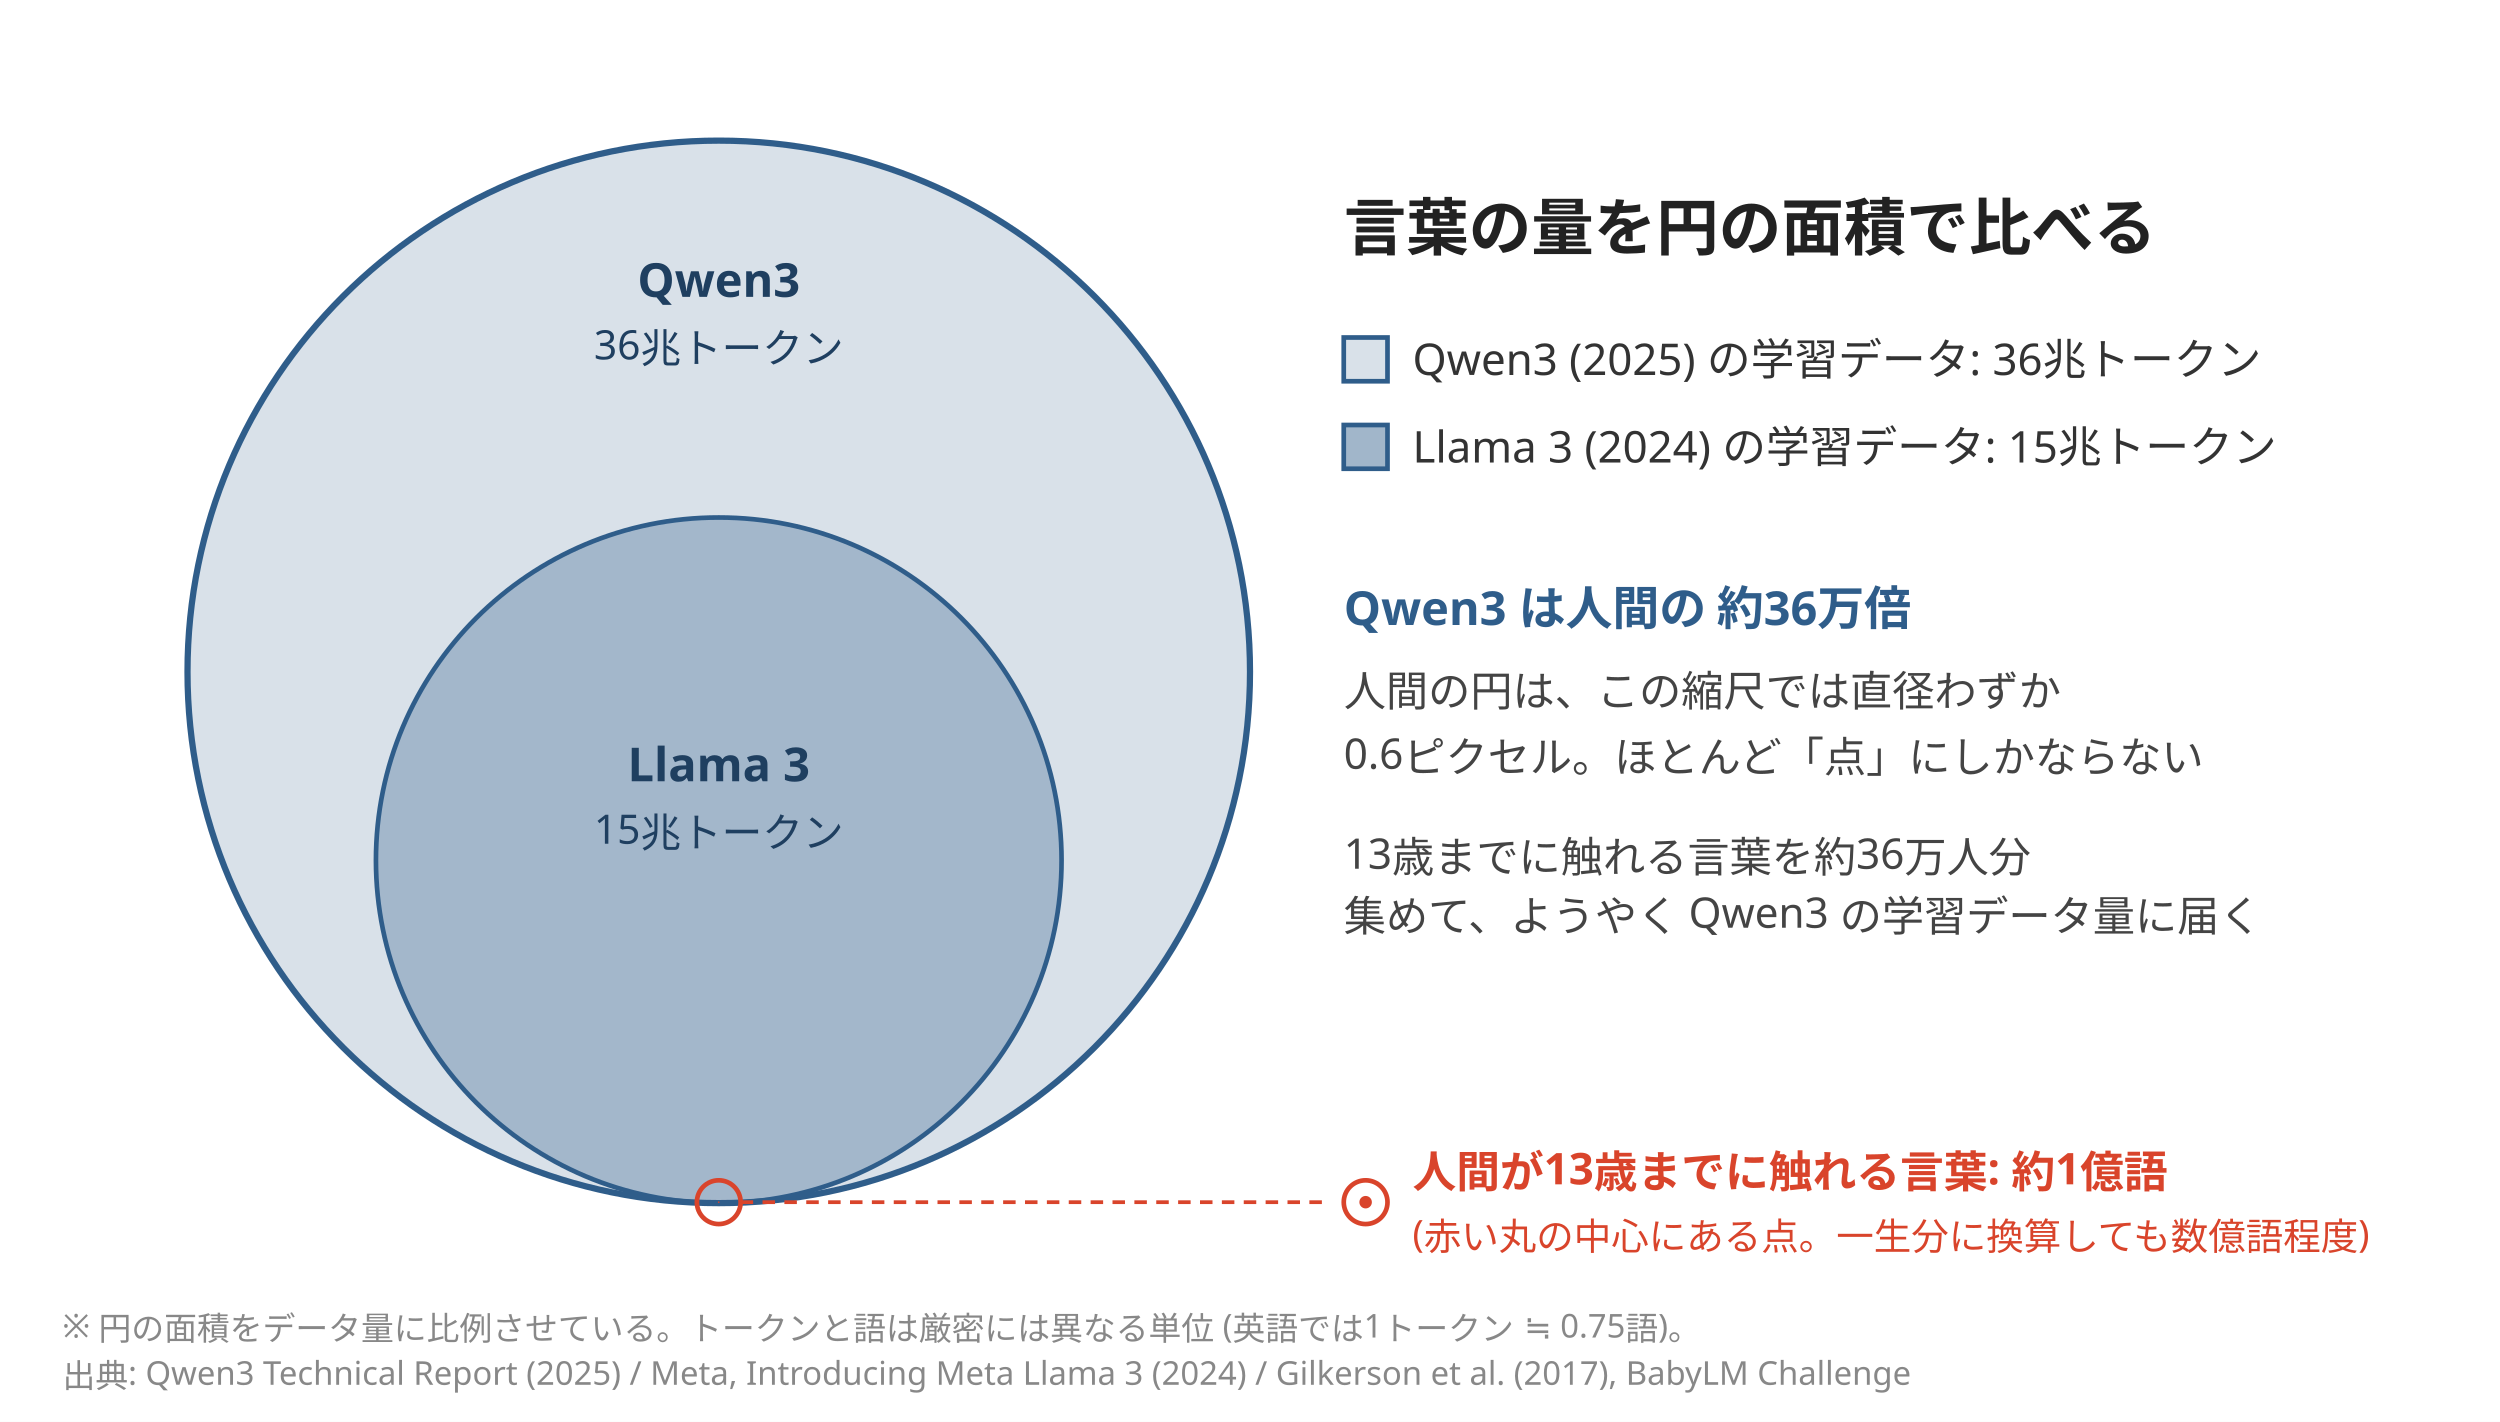
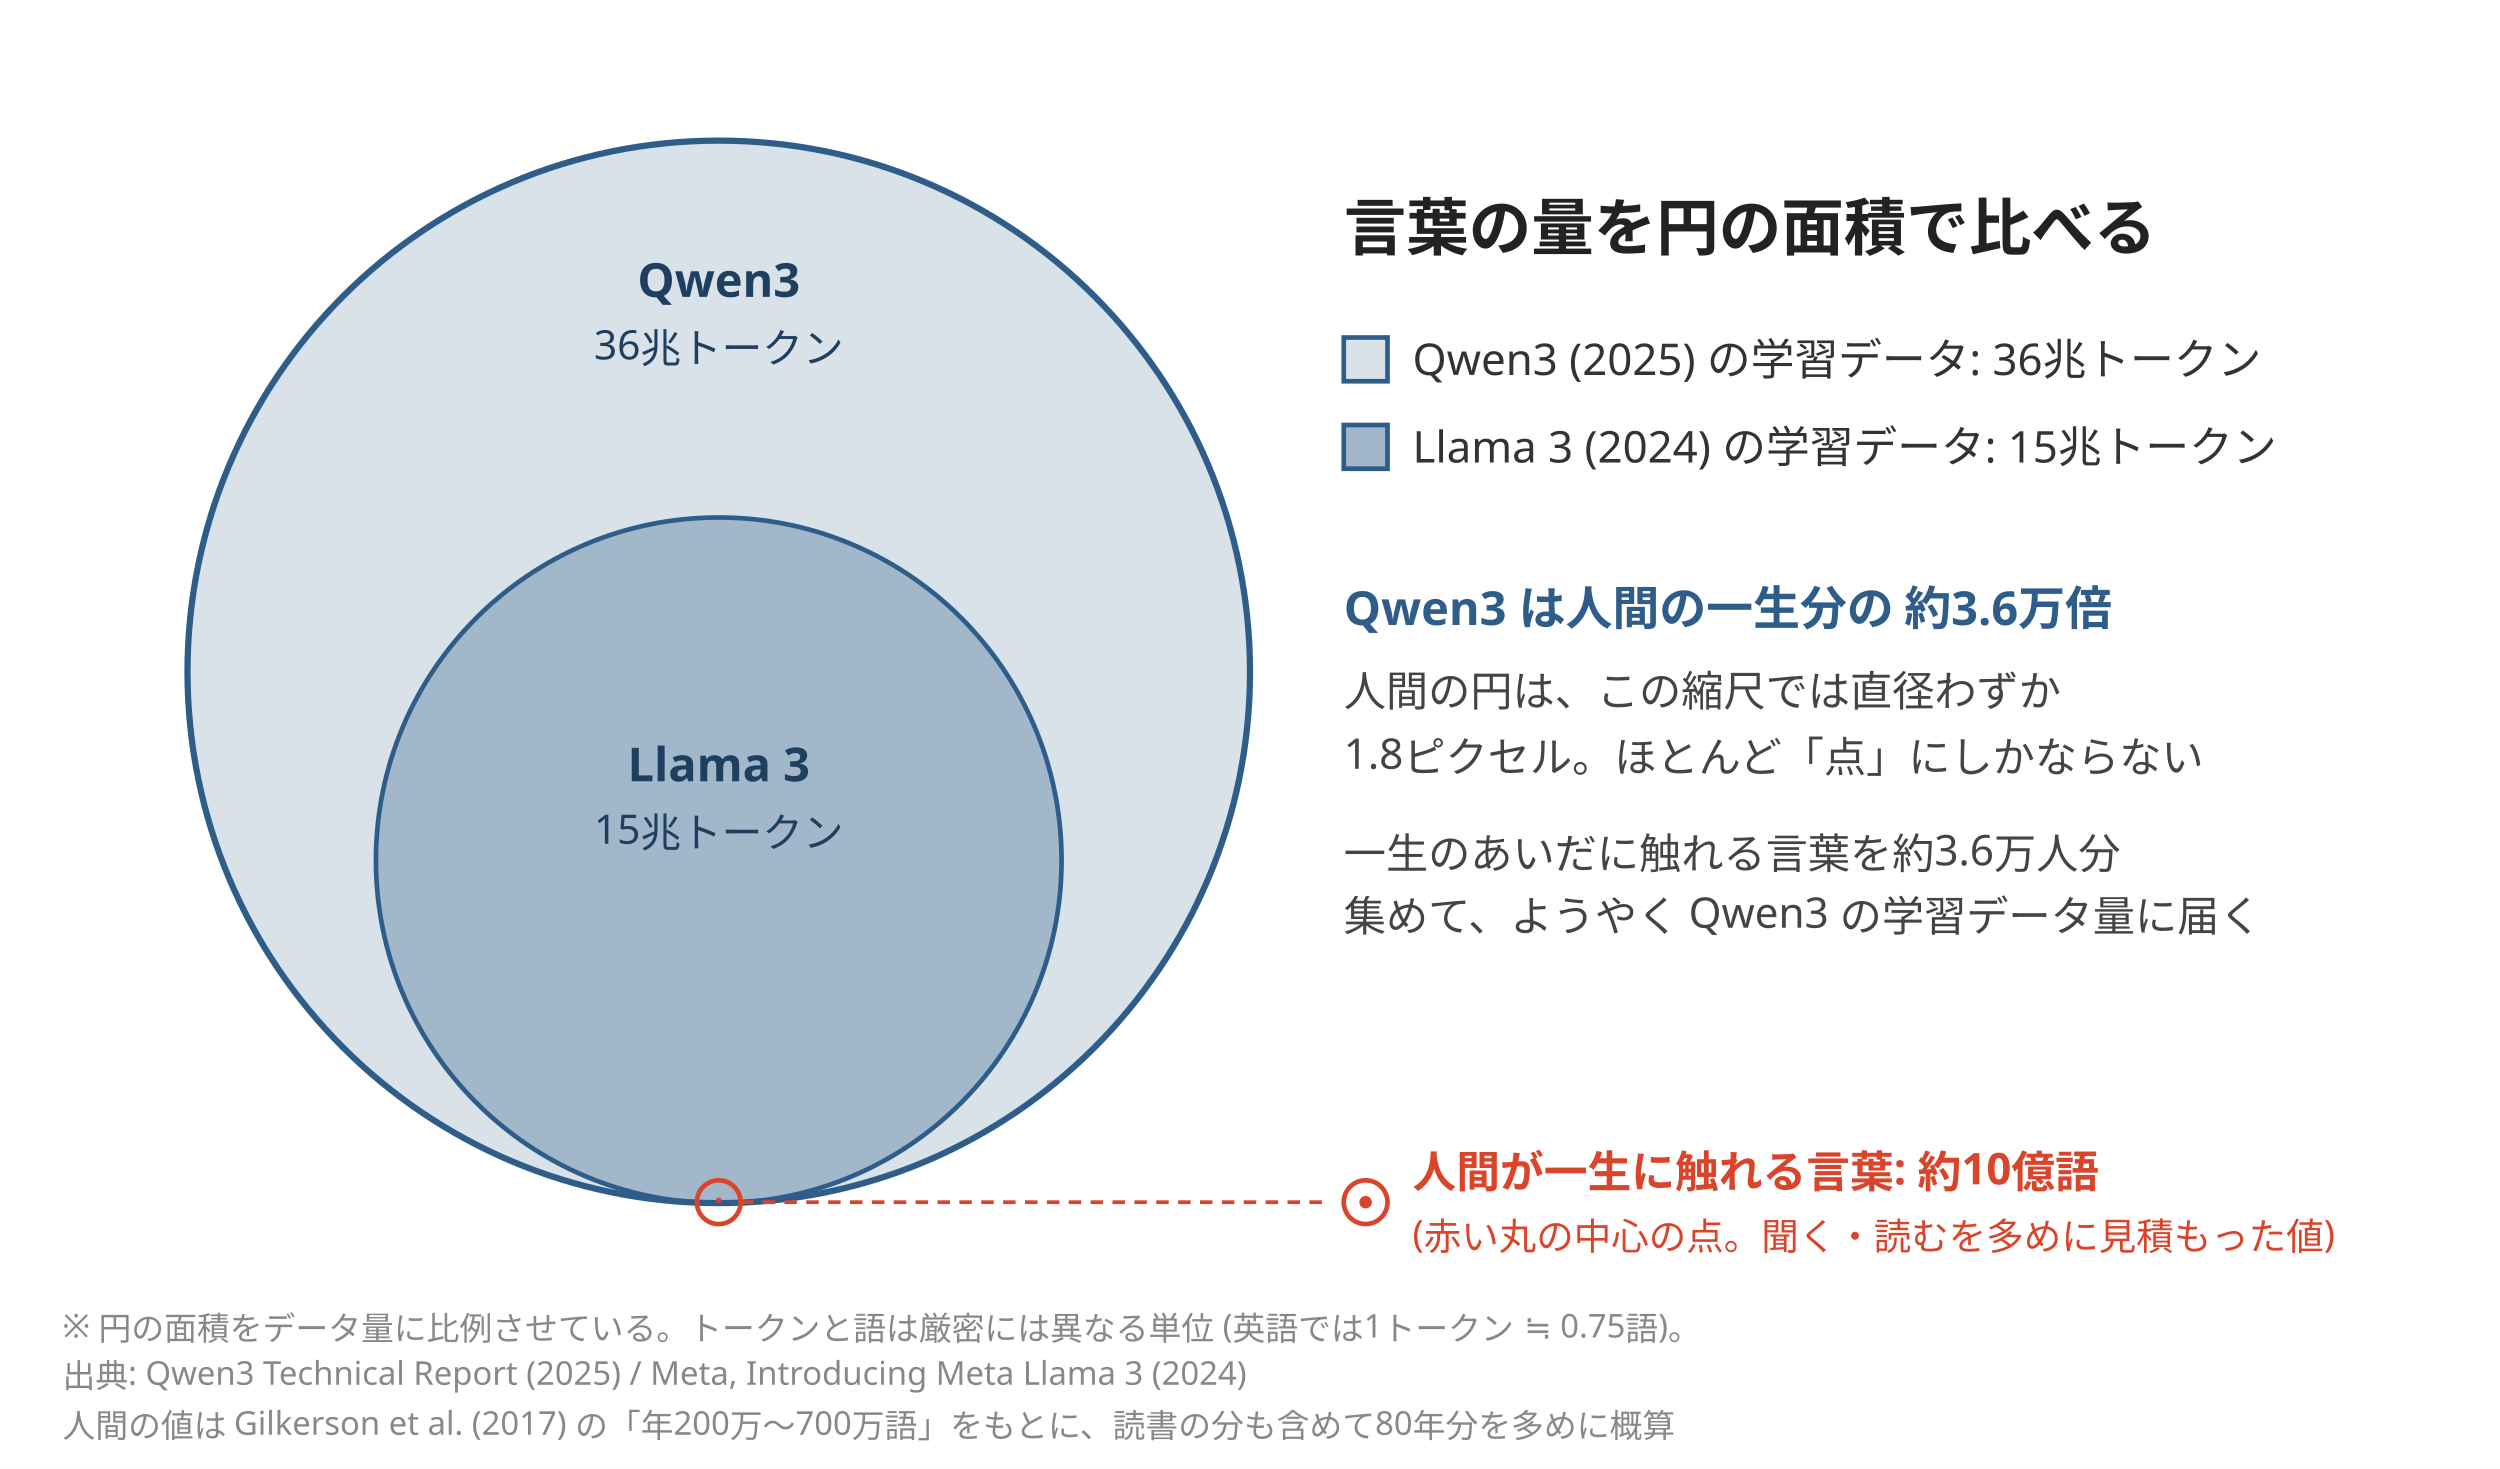
- <svg xmlns="http://www.w3.org/2000/svg" viewBox="0 0 800 455" width="800" height="455" font-family="'Hiragino Sans','Hiragino Kaku Gothic ProN','Noto Sans JP','Yu Gothic',sans-serif">
-   <rect width="800" height="455" fill="#FFFFFF" />
+ <svg xmlns="http://www.w3.org/2000/svg" viewBox="0 0 800 470" width="800" height="470" font-family="'Hiragino Sans','Hiragino Kaku Gothic ProN','Noto Sans JP','Yu Gothic',sans-serif">
+   <rect width="800" height="470" fill="#FFFFFF" />
  <circle cx="230" cy="215" r="170" fill="#2F5D8A" fill-opacity="0.18" stroke="#2F5D8A" stroke-width="2" />
  <circle cx="230" cy="275.3" r="109.7" fill="#2F5D8A" fill-opacity="0.32" stroke="#2F5D8A" stroke-width="1.5" />
-   <circle cx="230" cy="384.7" r="0.28" fill="#D9442B" />
+   <circle cx="230" cy="384.1" r="0.9" fill="#D9442B" />
  <circle cx="230" cy="384.7" r="7" fill="none" stroke="#D9442B" stroke-width="1.5" />
  <line x1="237" y1="384.7" x2="425" y2="384.7" stroke="#D9442B" stroke-width="1.2" stroke-dasharray="4 3" />
  <text x="230" y="95" font-size="15" font-weight="bold" fill="#1F3F60" text-anchor="middle">Qwen3</text>
  <text x="230" y="115" font-size="13" fill="#1F3F60" text-anchor="middle">36兆トークン</text>
  <text x="230" y="250" font-size="15" font-weight="bold" fill="#1F3F60" text-anchor="middle">Llama 3</text>
  <text x="230" y="270" font-size="13" fill="#1F3F60" text-anchor="middle">15兆トークン</text>
  <text x="430" y="80" font-size="20" font-weight="bold" fill="#222">言葉の量を円の面積で比べる</text>
  <rect x="430" y="108" width="14" height="14" fill="#2F5D8A" fill-opacity="0.18" stroke="#2F5D8A" stroke-width="1.5" />
  <text x="452" y="120" font-size="14" fill="#333">Qwen3 (2025) の学習データ: 36兆トークン</text>
  <rect x="430" y="136" width="14" height="14" fill="#2F5D8A" fill-opacity="0.45" stroke="#2F5D8A" stroke-width="1.5" />
  <text x="452" y="148" font-size="14" fill="#333">Llama 3 (2024) の学習データ: 15兆トークン</text>
-   <text x="430" y="200" font-size="15" font-weight="bold" fill="#2F5D8A">Qwen3 は人間の 約36万倍</text>
+   <text x="430" y="200" font-size="15" font-weight="bold" fill="#2F5D8A">Qwen3 は人間の一生分の 約3.6万倍</text>
  <text x="430" y="226" font-size="13.5" fill="#444">人間の円は、この縮尺では直径わずか</text>
-   <text x="430" y="246" font-size="13.5" fill="#444">0.6ピクセル。ほとんど「点」にしかならない</text>
-   <text x="430" y="278" font-size="13.5" fill="#444">13歳までに触れる言葉を約36万人分</text>
+   <text x="430" y="246" font-size="13.5" fill="#444">1.8ピクセル。ほとんど「点」にしかならない</text>
+   <text x="430" y="278" font-size="13.5" fill="#444">一生のあいだに触れる言葉を約3.6万人分</text>
  <text x="430" y="298" font-size="13.5" fill="#444">集めて、ようやく Qwen3 の学習データ量に届く</text>
  <circle cx="437" cy="384.7" r="7" fill="none" stroke="#D9442B" stroke-width="1.5" />
  <circle cx="437" cy="384.7" r="2" fill="#D9442B" />
-   <text x="452" y="380" font-size="14" font-weight="bold" fill="#D9442B">人間が13歳までに触れる言葉: 約1億語</text>
-   <text x="452" y="399" font-size="12" fill="#D9442B">(赤い丸の中心にある点。一生分に換算しても数億語程度)</text>
+   <text x="452" y="380" font-size="14" font-weight="bold" fill="#D9442B">人間が一生に触れる言葉: 約10億語</text>
+   <text x="452" y="399" font-size="12" fill="#D9442B">(赤い丸の中心の点。聞く・読むを多めに見積もった値)</text>
  <text x="20" y="428" font-size="10.5" fill="#888">※ 円の面積をデータ量に比例させている。トークンと語は厳密には異なる単位 (英語では1トークン ≒ 0.75語)。</text>
-   <text x="20" y="444" font-size="10.5" fill="#888">出典: Qwen3 Technical Report (2025) / Meta, Introducing Meta Llama 3 (2024) / Gilkerson et al. (2017), BabyLM Challenge</text>
+   <text x="20" y="444" font-size="10.5" fill="#888">出典: Qwen3 Technical Report (2025) / Meta, Introducing Meta Llama 3 (2024)</text>
+   <text x="20" y="460" font-size="10.5" fill="#888">人間の値は Gilkerson et al. (2017) の「年200万〜700万語」をもとに、読書の分も含めて80年分を多めに概算</text>
</svg>
